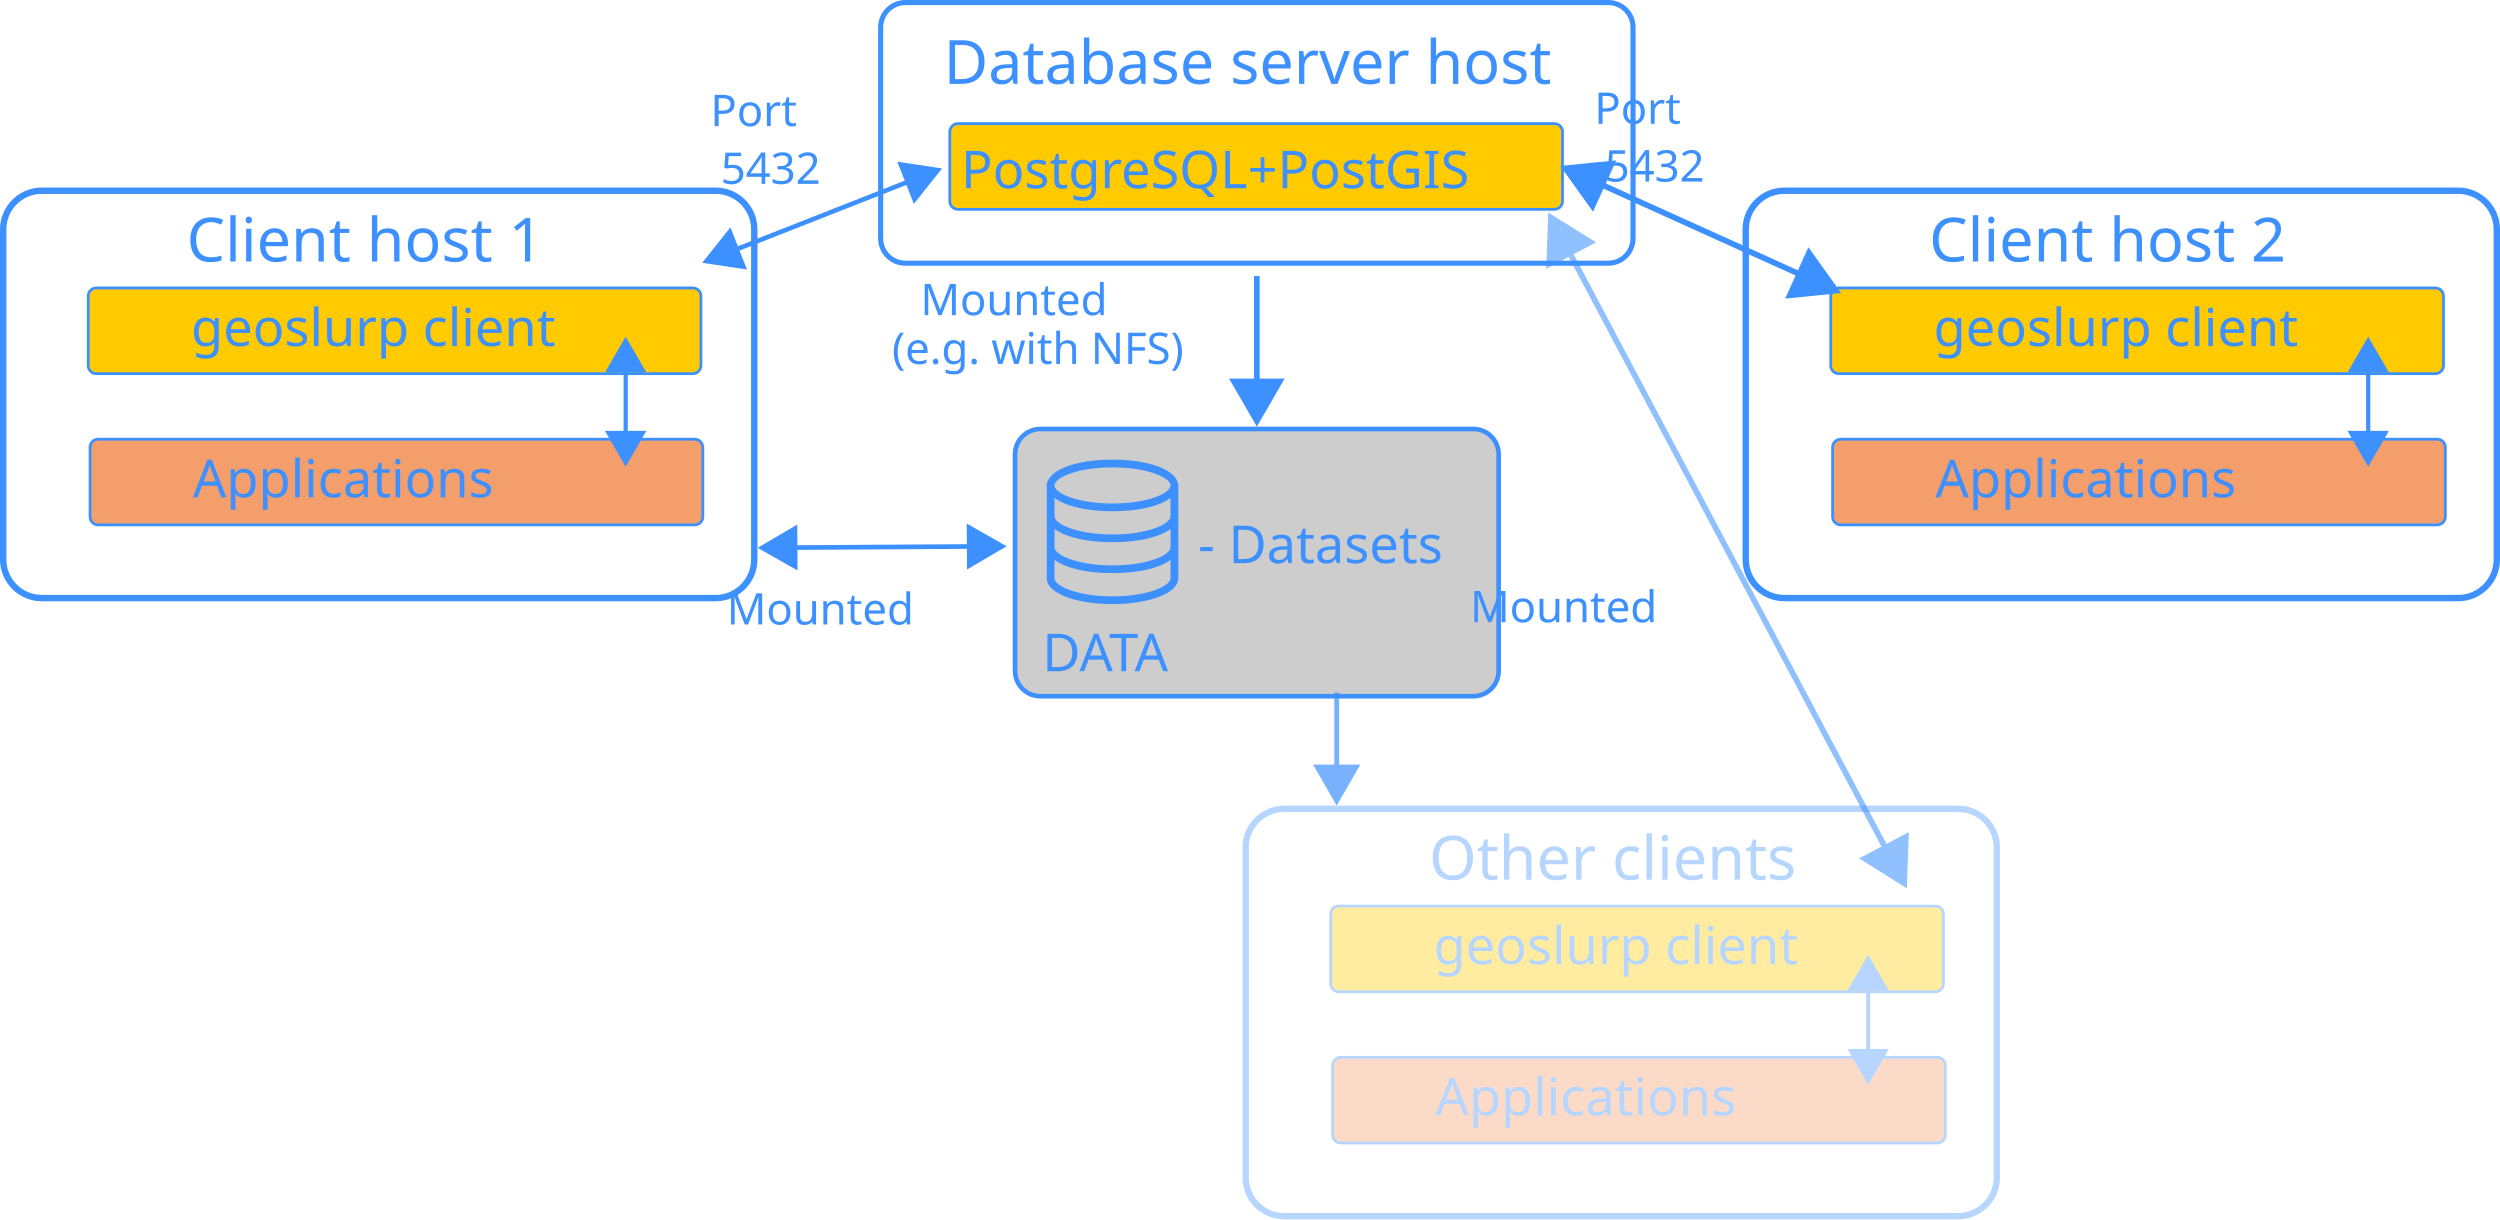
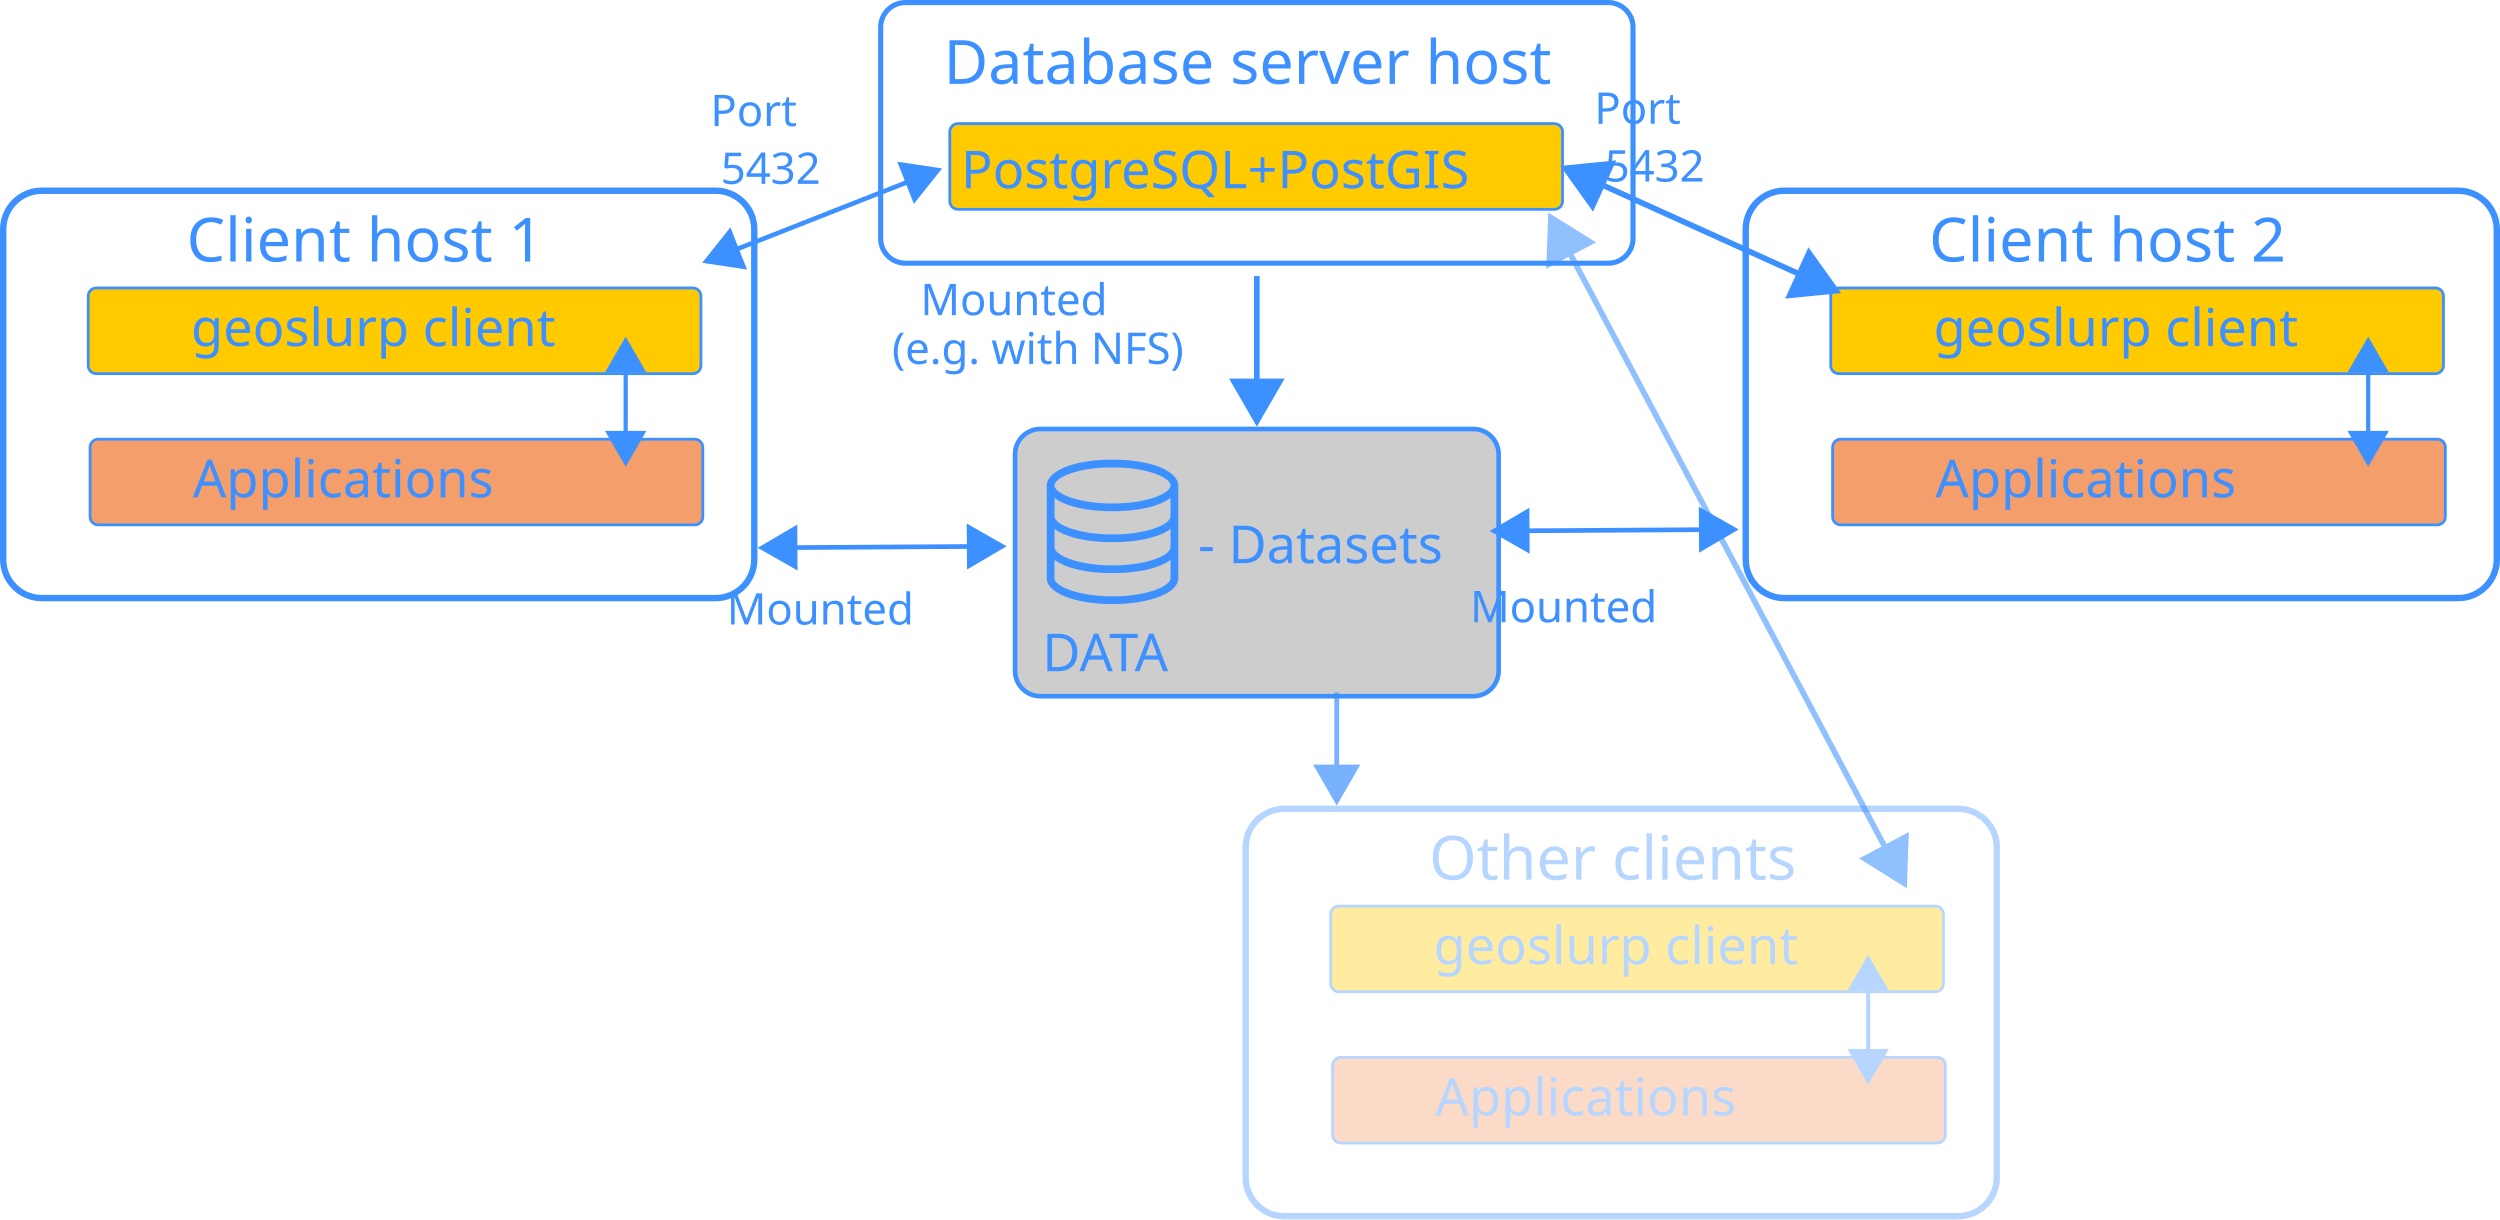
<svg xmlns="http://www.w3.org/2000/svg" width="404.489mm" height="197.291mm" viewBox="0 0 404.489 197.291" version="1.1" id="svg8">
  <defs id="defs2">
    <marker orient="auto" refY="0" refX="0" id="marker4171" style="overflow:visible">
      <path id="path2457" d="M 5.77,0 -2.88,5 V -5 Z" style="fill:#3d90ff;fill-opacity:1;fill-rule:evenodd;stroke:#3d90ff;stroke-width:1pt;stroke-opacity:1" transform="scale(-0.8)" />
    </marker>
    <marker orient="auto" refY="0" refX="0" id="marker4160" style="overflow:visible">
      <path id="path4158" d="M 5.77,0 -2.88,5 V -5 Z" style="fill:#3d90ff;fill-opacity:1;fill-rule:evenodd;stroke:#3d90ff;stroke-width:1pt;stroke-opacity:1" transform="scale(0.8)" />
    </marker>
    <marker orient="auto" refY="0" refX="0" id="marker2587" style="overflow:visible">
      <path id="path2466" d="M 5.77,0 -2.88,5 V -5 Z" style="fill:#3d90ff;fill-opacity:1;fill-rule:evenodd;stroke:#3d90ff;stroke-width:1pt;stroke-opacity:1" transform="scale(0.8)" />
    </marker>
    <marker style="overflow:visible" id="marker4266" refX="0" refY="0" orient="auto">
      <path transform="scale(-0.8)" style="fill:#3d90ff;fill-opacity:1;fill-rule:evenodd;stroke:#3d90ff;stroke-width:1pt;stroke-opacity:1" d="M 5.77,0 -2.88,5 V -5 Z" id="path4264" />
    </marker>
    <marker orient="auto" refY="0" refX="0" id="TriangleInL" style="overflow:visible">
      <path id="path1470" d="M 5.77,0 -2.88,5 V -5 Z" style="fill:#3d90ff;fill-opacity:1;fill-rule:evenodd;stroke:#3d90ff;stroke-width:1pt;stroke-opacity:1" transform="scale(-0.8)" />
    </marker>
    <marker orient="auto" refY="0" refX="0" id="TriangleOutL" style="overflow:visible">
      <path id="path1479" d="M 5.77,0 -2.88,5 V -5 Z" style="fill:#3d90ff;fill-opacity:1;fill-rule:evenodd;stroke:#3d90ff;stroke-width:1pt;stroke-opacity:1" transform="scale(0.8)" />
    </marker>
    <marker orient="auto" refY="0" refX="0" id="Arrow1Lend" style="overflow:visible">
      <path id="path1340" d="M 0,0 5,-5 -12.5,0 5,5 Z" style="fill:#3d90ff;fill-opacity:1;fill-rule:evenodd;stroke:#3d90ff;stroke-width:1pt;stroke-opacity:1" transform="matrix(-0.8,0,0,-0.8,-10,0)" />
    </marker>
    <marker orient="auto" refY="0" refX="0" id="Arrow1Lstart" style="overflow:visible">
      <path id="path1337" d="M 0,0 5,-5 -12.5,0 5,5 Z" style="fill:#3d90ff;fill-opacity:1;fill-rule:evenodd;stroke:#3d90ff;stroke-width:1pt;stroke-opacity:1" transform="matrix(0.8,0,0,0.8,10,0)" />
    </marker>
    <marker orient="auto" refY="0" refX="0" id="TriangleOutL-2" style="overflow:visible">
      <path id="path1479-2" d="M 5.77,0 -2.88,5 V -5 Z" style="fill:#3d90ff;fill-opacity:1;fill-rule:evenodd;stroke:#3d90ff;stroke-width:1pt;stroke-opacity:1" transform="scale(0.8)" />
    </marker>
    <marker style="overflow:visible" id="marker4266-2" refX="0" refY="0" orient="auto">
      <path transform="scale(-0.8)" style="fill:#3d90ff;fill-opacity:1;fill-rule:evenodd;stroke:#3d90ff;stroke-width:1pt;stroke-opacity:1" d="M 5.77,0 -2.88,5 V -5 Z" id="path4264-7" />
    </marker>
    <marker orient="auto" refY="0" refX="0" id="TriangleOutL-9" style="overflow:visible">
      <path id="path1479-7" d="M 5.77,0 -2.88,5 V -5 Z" style="fill:#3d90ff;fill-opacity:1;fill-rule:evenodd;stroke:#3d90ff;stroke-width:1pt;stroke-opacity:1" transform="scale(0.8)" />
    </marker>
    <marker orient="auto" refY="0" refX="0" id="TriangleOutL-9-9" style="overflow:visible">
      <path id="path1479-7-1" d="M 5.77,0 -2.88,5 V -5 Z" style="fill:#3d90ff;fill-opacity:1;fill-rule:evenodd;stroke:#3d90ff;stroke-width:1pt;stroke-opacity:1" transform="scale(0.8)" />
    </marker>
    <marker style="overflow:visible" id="marker4266-7" refX="0" refY="0" orient="auto">
      <path transform="scale(-0.8)" style="fill:#3d90ff;fill-opacity:1;fill-rule:evenodd;stroke:#3d90ff;stroke-width:1pt;stroke-opacity:1" d="M 5.77,0 -2.88,5 V -5 Z" id="path4264-0" />
    </marker>
    <marker style="overflow:visible" id="marker4266-7-3" refX="0" refY="0" orient="auto">
      <path transform="scale(-0.8)" style="fill:#3d90ff;fill-opacity:1;fill-rule:evenodd;stroke:#3d90ff;stroke-width:1pt;stroke-opacity:1" d="M 5.77,0 -2.88,5 V -5 Z" id="path4264-0-6" />
    </marker>
    <marker style="overflow:visible" id="marker4266-7-3-6" refX="0" refY="0" orient="auto">
      <path transform="scale(-0.8)" style="fill:#3d90ff;fill-opacity:1;fill-rule:evenodd;stroke:#3d90ff;stroke-width:1pt;stroke-opacity:1" d="M 5.77,0 -2.88,5 V -5 Z" id="path4264-0-6-2" />
    </marker>
    <marker style="overflow:visible" id="marker4266-7-3-9" refX="0" refY="0" orient="auto">
      <path transform="scale(-0.8)" style="fill:#3d90ff;fill-opacity:1;fill-rule:evenodd;stroke:#3d90ff;stroke-width:1pt;stroke-opacity:1" d="M 5.77,0 -2.88,5 V -5 Z" id="path4264-0-6-20" />
    </marker>
    <marker style="overflow:visible" id="marker4266-7-3-9-3" refX="0" refY="0" orient="auto">
      <path transform="scale(-0.8)" style="fill:#3d90ff;fill-opacity:1;fill-rule:evenodd;stroke:#3d90ff;stroke-width:1pt;stroke-opacity:1" d="M 5.77,0 -2.88,5 V -5 Z" id="path4264-0-6-20-7" />
    </marker>
    <marker style="overflow:visible" id="marker4266-7-3-6-9" refX="0" refY="0" orient="auto">
      <path transform="scale(-0.8)" style="fill:#3d90ff;fill-opacity:1;fill-rule:evenodd;stroke:#3d90ff;stroke-width:1pt;stroke-opacity:1" d="M 5.77,0 -2.88,5 V -5 Z" id="path4264-0-6-2-2" />
    </marker>
    <marker orient="auto" refY="0" refX="0" id="TriangleOutL-3" style="overflow:visible">
      <path id="path1479-6" d="M 5.77,0 -2.88,5 V -5 Z" style="fill:#3d90ff;fill-opacity:1;fill-rule:evenodd;stroke:#3d90ff;stroke-width:1pt;stroke-opacity:1" transform="scale(0.8)" />
    </marker>
    <marker orient="auto" refY="0" refX="0" id="TriangleOutL-3-4" style="overflow:visible">
      <path id="path1479-6-6" d="M 5.77,0 -2.88,5 V -5 Z" style="fill:#3d90ff;fill-opacity:1;fill-rule:evenodd;stroke:#3d90ff;stroke-width:1pt;stroke-opacity:1" transform="scale(0.8)" />
    </marker>
    <marker orient="auto" refY="0" refX="0" id="TriangleOutL-3-5" style="overflow:visible">
      <path id="path1479-6-9" d="M 5.77,0 -2.88,5 V -5 Z" style="fill:#3d90ff;fill-opacity:1;fill-rule:evenodd;stroke:#3d90ff;stroke-width:1pt;stroke-opacity:1" transform="scale(0.8)" />
    </marker>
    <marker orient="auto" refY="0" refX="0" id="TriangleOutL-9-7" style="overflow:visible">
      <path id="path1479-7-2" d="M 5.77,0 -2.88,5 V -5 Z" style="fill:#3d90ff;fill-opacity:1;fill-rule:evenodd;stroke:#3d90ff;stroke-width:1pt;stroke-opacity:1" transform="scale(0.8)" />
    </marker>
    <marker orient="auto" refY="0" refX="0" id="marker2587-3" style="overflow:visible">
      <path id="path2466-0" d="M 5.77,0 -2.88,5 V -5 Z" style="fill:#3d90ff;fill-opacity:1;fill-rule:evenodd;stroke:#3d90ff;stroke-width:1pt;stroke-opacity:1" transform="scale(0.8)" />
    </marker>
    <marker orient="auto" refY="0" refX="0" id="TriangleInL-0" style="overflow:visible">
      <path id="path1470-3" d="M 5.77,0 -2.88,5 V -5 Z" style="fill:#3d90ff;fill-opacity:1;fill-rule:evenodd;stroke:#3d90ff;stroke-width:1pt;stroke-opacity:1" transform="scale(-0.8)" />
    </marker>
    <marker orient="auto" refY="0" refX="0" id="marker2587-6" style="overflow:visible">
      <path id="path2466-1" d="M 5.77,0 -2.88,5 V -5 Z" style="fill:#3d90ff;fill-opacity:1;fill-rule:evenodd;stroke:#3d90ff;stroke-width:1pt;stroke-opacity:1" transform="scale(0.8)" />
    </marker>
    <marker style="overflow:visible" id="marker4266-0" refX="0" refY="0" orient="auto">
      <path transform="scale(-0.8)" style="fill:#3d90ff;fill-opacity:1;fill-rule:evenodd;stroke:#3d90ff;stroke-width:1pt;stroke-opacity:1" d="M 5.77,0 -2.88,5 V -5 Z" id="path4264-6" />
    </marker>
    <marker style="overflow:visible" id="marker4266-0-5" refX="0" refY="0" orient="auto">
      <path transform="scale(-0.8)" style="fill:#3d90ff;fill-opacity:1;fill-rule:evenodd;stroke:#3d90ff;stroke-width:1pt;stroke-opacity:1" d="M 5.77,0 -2.88,5 V -5 Z" id="path4264-6-4" />
    </marker>
    <marker style="overflow:visible" id="marker4266-0-5-6" refX="0" refY="0" orient="auto">
      <path transform="scale(-0.8)" style="fill:#3d90ff;fill-opacity:1;fill-rule:evenodd;stroke:#3d90ff;stroke-width:1pt;stroke-opacity:1" d="M 5.77,0 -2.88,5 V -5 Z" id="path4264-6-4-5" />
    </marker>
    <marker style="overflow:visible" id="marker4266-0-5-9" refX="0" refY="0" orient="auto">
      <path transform="scale(-0.8)" style="fill:#3d90ff;fill-opacity:1;fill-rule:evenodd;stroke:#3d90ff;stroke-width:1pt;stroke-opacity:1" d="M 5.77,0 -2.88,5 V -5 Z" id="path4264-6-4-3" />
    </marker>
    <marker style="overflow:visible" id="marker4266-0-5-9-4" refX="0" refY="0" orient="auto">
      <path transform="scale(-0.8)" style="fill:#3d90ff;fill-opacity:1;fill-rule:evenodd;stroke:#3d90ff;stroke-width:1pt;stroke-opacity:1" d="M 5.77,0 -2.88,5 V -5 Z" id="path4264-6-4-3-5" />
    </marker>
    <marker orient="auto" refY="0" refX="0" id="TriangleOutL-3-54" style="overflow:visible">
      <path id="path1479-6-7" d="M 5.77,0 -2.88,5 V -5 Z" style="fill:#3d90ff;fill-opacity:1;fill-rule:evenodd;stroke:#3d90ff;stroke-width:1pt;stroke-opacity:1" transform="scale(0.8)" />
    </marker>
    <marker orient="auto" refY="0" refX="0" id="TriangleInL-2" style="overflow:visible">
      <path id="path1470-61" d="M 5.77,0 -2.88,5 V -5 Z" style="fill:#3d90ff;fill-opacity:1;fill-rule:evenodd;stroke:#3d90ff;stroke-width:1pt;stroke-opacity:1" transform="scale(-0.8)" />
    </marker>
    <marker orient="auto" refY="0" refX="0" id="marker2587-8" style="overflow:visible">
      <path id="path2466-7" d="M 5.77,0 -2.88,5 V -5 Z" style="fill:#3d90ff;fill-opacity:1;fill-rule:evenodd;stroke:#3d90ff;stroke-width:1pt;stroke-opacity:1" transform="scale(0.8)" />
    </marker>
    <marker orient="auto" refY="0" refX="0" id="marker2587-6-2" style="overflow:visible">
      <path id="path2466-1-8" d="M 5.77,0 -2.88,5 V -5 Z" style="fill:#3d90ff;fill-opacity:1;fill-rule:evenodd;stroke:#3d90ff;stroke-width:1pt;stroke-opacity:1" transform="scale(0.8)" />
    </marker>
    <marker orient="auto" refY="0" refX="0" id="TriangleInL-0-8" style="overflow:visible">
      <path id="path1470-3-4" d="M 5.77,0 -2.88,5 V -5 Z" style="fill:#3d90ff;fill-opacity:1;fill-rule:evenodd;stroke:#3d90ff;stroke-width:1pt;stroke-opacity:1" transform="scale(-0.8)" />
    </marker>
    <marker orient="auto" refY="0" refX="0" id="marker2587-6-5" style="overflow:visible">
      <path id="path2466-1-0" d="M 5.77,0 -2.88,5 V -5 Z" style="fill:#3d90ff;fill-opacity:1;fill-rule:evenodd;stroke:#3d90ff;stroke-width:1pt;stroke-opacity:1" transform="scale(0.8)" />
    </marker>
    <marker orient="auto" refY="0" refX="0" id="marker2587-8-5" style="overflow:visible">
      <path id="path2466-7-6" d="M 5.77,0 -2.88,5 V -5 Z" style="fill:#3d90ff;fill-opacity:1;fill-rule:evenodd;stroke:#3d90ff;stroke-width:1pt;stroke-opacity:1" transform="scale(0.8)" />
    </marker>
    <marker orient="auto" refY="0" refX="0" id="TriangleInL-9" style="overflow:visible">
      <path id="path1470-37" d="M 5.77,0 -2.88,5 V -5 Z" style="fill:#3d90ff;fill-opacity:1;fill-rule:evenodd;stroke:#3d90ff;stroke-width:1pt;stroke-opacity:1" transform="scale(-0.8)" />
    </marker>
    <marker orient="auto" refY="0" refX="0" id="marker2587-4" style="overflow:visible">
      <path id="path2466-5" d="M 5.77,0 -2.88,5 V -5 Z" style="fill:#3d90ff;fill-opacity:1;fill-rule:evenodd;stroke:#3d90ff;stroke-width:1pt;stroke-opacity:1" transform="scale(0.8)" />
    </marker>
    <marker orient="auto" refY="0" refX="0" id="TriangleInL-0-86" style="overflow:visible">
      <path id="path1470-3-8" d="M 5.77,0 -2.88,5 V -5 Z" style="fill:#3d90ff;fill-opacity:1;fill-rule:evenodd;stroke:#3d90ff;stroke-width:1pt;stroke-opacity:1" transform="scale(-0.8)" />
    </marker>
    <marker orient="auto" refY="0" refX="0" id="marker2587-6-8" style="overflow:visible">
      <path id="path2466-1-4" d="M 5.77,0 -2.88,5 V -5 Z" style="fill:#3d90ff;fill-opacity:1;fill-rule:evenodd;stroke:#3d90ff;stroke-width:1pt;stroke-opacity:1" transform="scale(0.8)" />
    </marker>
    <marker orient="auto" refY="0" refX="0" id="marker2587-4-4" style="overflow:visible">
      <path id="path2466-5-8" d="M 5.77,0 -2.88,5 V -5 Z" style="fill:#3d90ff;fill-opacity:1;fill-rule:evenodd;stroke:#3d90ff;stroke-width:1pt;stroke-opacity:1" transform="scale(0.8)" />
    </marker>
    <marker orient="auto" refY="0" refX="0" id="TriangleInL-9-1" style="overflow:visible">
      <path id="path1470-37-7" d="M 5.77,0 -2.88,5 V -5 Z" style="fill:#3d90ff;fill-opacity:1;fill-rule:evenodd;stroke:#3d90ff;stroke-width:1pt;stroke-opacity:1" transform="scale(-0.8)" />
    </marker>
    <marker orient="auto" refY="0" refX="0" id="marker2587-4-2" style="overflow:visible">
      <path id="path2466-5-7" d="M 5.77,0 -2.88,5 V -5 Z" style="fill:#3d90ff;fill-opacity:1;fill-rule:evenodd;stroke:#3d90ff;stroke-width:1pt;stroke-opacity:1" transform="scale(0.8)" />
    </marker>
    <marker orient="auto" refY="0" refX="0" id="TriangleOutL-3-2" style="overflow:visible">
      <path id="path1479-6-61" d="M 5.77,0 -2.88,5 V -5 Z" style="fill:#3d90ff;fill-opacity:1;fill-rule:evenodd;stroke:#3d90ff;stroke-width:1pt;stroke-opacity:1" transform="scale(0.8)" />
+     </marker>
+     <marker orient="auto" refY="0" refX="0" id="TriangleInL-2-8" style="overflow:visible">
+       <path id="path1470-61-7" d="M 5.77,0 -2.88,5 V -5 Z" style="fill:#3d90ff;fill-opacity:1;fill-rule:evenodd;stroke:#3d90ff;stroke-width:1pt;stroke-opacity:1" transform="scale(-0.8)" />
+     </marker>
+     <marker orient="auto" refY="0" refX="0" id="marker2587-8-9" style="overflow:visible">
+       <path id="path2466-7-2" d="M 5.77,0 -2.88,5 V -5 Z" style="fill:#3d90ff;fill-opacity:1;fill-rule:evenodd;stroke:#3d90ff;stroke-width:1pt;stroke-opacity:1" transform="scale(0.8)" />
    </marker>
  </defs>
  <g id="layer1" transform="translate(45.62352,-142.9512)">
    <path style="opacity:0.566;fill:none;fill-rule:evenodd;stroke:#3d90ff;stroke-width:0.926;stroke-linecap:butt;stroke-linejoin:miter;stroke-miterlimit:4;stroke-dasharray:none;stroke-opacity:1;marker-start:url(#TriangleInL-9-1);marker-end:url(#marker2587-4-2)" d="M 260.428,282.025 207.346,181.982" id="path1335-1-07-2" />
    <rect style="opacity:1;fill:none;fill-opacity:1;stroke:#3d90ff;stroke-width:0.827;stroke-linecap:round;stroke-linejoin:miter;stroke-miterlimit:4;stroke-dasharray:none;stroke-dashoffset:0;stroke-opacity:1" id="rect815" width="121.729" height="42.17" x="96.863" y="143.365" ry="4" />
    <flowRoot xml:space="preserve" id="flowRoot893" style="font-style:normal;font-weight:normal;font-size:40px;line-height:125%;font-family:sans-serif;letter-spacing:0px;word-spacing:0px;fill:#000000;fill-opacity:1;stroke:none;stroke-width:1px;stroke-linecap:butt;stroke-linejoin:miter;stroke-opacity:1">
      <flowRegion id="flowRegion895">
        <rect id="rect897" width="315.246" height="207.398" x="108.326" y="198.019" />
      </flowRegion>
      <flowPara id="flowPara899" />
    </flowRoot>
    <text xml:space="preserve" style="font-style:normal;font-weight:normal;font-size:10.583px;line-height:125%;font-family:sans-serif;letter-spacing:0px;word-spacing:0px;fill:#3d90ff;fill-opacity:1;stroke:none;stroke-width:0.265px;stroke-linecap:butt;stroke-linejoin:miter;stroke-opacity:1" x="107.056" y="156.517" id="text903">
      <tspan x="107.056" y="156.517" style="font-size:9.878px;fill:#3d90ff;fill-opacity:1;stroke-width:0.265px" id="tspan1064">Database server host</tspan>
    </text>
    <rect style="opacity:1;fill:#ffcb00;fill-opacity:1;stroke:#3d90ff;stroke-width:0.455;stroke-linecap:round;stroke-linejoin:miter;stroke-miterlimit:4;stroke-dasharray:none;stroke-dashoffset:0;stroke-opacity:1" id="rect815-2" width="99.138" height="13.864" x="108.049" y="162.955" ry="1.315" />
    <text xml:space="preserve" style="font-style:normal;font-weight:normal;font-size:10.583px;line-height:125%;font-family:sans-serif;letter-spacing:0px;word-spacing:0px;fill:#3d90ff;fill-opacity:1;stroke:none;stroke-width:0.265px;stroke-linecap:butt;stroke-linejoin:miter;stroke-opacity:1" x="109.869" y="173.415" id="text1085">
      <tspan id="tspan1083" x="109.869" y="173.415" style="font-size:8.467px;fill:#3d90ff;fill-opacity:1;stroke-width:0.265px">PostgreSQL+PostGIS<tspan id="tspan5316" style="font-size:8.467px;baseline-shift:super" />
      </tspan>
    </text>
    <path style="fill:none;fill-rule:evenodd;stroke:#3d90ff;stroke-width:0.913;stroke-linecap:butt;stroke-linejoin:miter;stroke-miterlimit:4;stroke-dasharray:none;stroke-opacity:1;marker-end:url(#TriangleOutL-3)" d="m 157.728,187.623 v 19.171" id="path6484-1" />
    <g id="g6204" transform="translate(87.16133,-12.72203)">
      <rect ry="4.102" y="225.081" x="31.446" height="43.239" width="78.242" id="rect815-2-2-0" style="opacity:1;fill:#cdcdcd;fill-opacity:1;stroke:#3d90ff;stroke-width:0.75;stroke-linecap:round;stroke-linejoin:miter;stroke-miterlimit:4;stroke-dasharray:none;stroke-dashoffset:0;stroke-opacity:1" />
      <text id="text903-7-2" y="264.275" x="35.852" style="font-style:normal;font-weight:normal;font-size:10.583px;line-height:125%;font-family:sans-serif;letter-spacing:0px;word-spacing:0px;fill:#3d90ff;fill-opacity:1;stroke:none;stroke-width:0.265px;stroke-linecap:butt;stroke-linejoin:miter;stroke-opacity:1" xml:space="preserve">
        <tspan id="tspan5792" style="font-size:8.467px;fill:#3d90ff;fill-opacity:1;stroke-width:0.265px" y="264.275" x="35.852">DATA</tspan>
      </text>
      <text id="text1085-1-9" y="246.785" x="61.046" style="font-style:normal;font-weight:normal;font-size:10.583px;line-height:125%;font-family:sans-serif;letter-spacing:0px;word-spacing:0px;fill:#3d90ff;fill-opacity:1;stroke:none;stroke-width:0.265px;stroke-linecap:butt;stroke-linejoin:miter;stroke-opacity:1" xml:space="preserve">
        <tspan id="tspan5891" style="font-size:8.467px;fill:#3d90ff;fill-opacity:1;stroke-width:0.265px" y="246.785" x="61.046">- Datasets</tspan>
      </text>
      <path id="path4475" d="m 57.583,233.803 c -0.483,-1.79 -4.08,-3.551 -10.371,-3.551 -6.292,0 -9.889,1.761 -10.371,3.551 -0.035,0.061 -0.061,0.129 -0.061,0.204 v 0.209 4.799 0.209 0.209 4.59 0.209 0.209 5.008 c 0,0.068 0.018,0.131 0.049,0.188 0.493,2.043 4.902,3.567 10.384,3.567 5.469,0 9.871,-1.519 10.38,-3.554 0.033,-0.06 0.052,-0.129 0.052,-0.202 v -5.008 -0.209 -0.209 -4.59 -0.209 -0.209 -4.799 -0.209 c 0,-0.076 -0.026,-0.143 -0.061,-0.204 z m -0.807,10.631 c -0.012,0.05 -0.028,0.101 -0.048,0.151 -0.017,0.041 -0.037,0.083 -0.06,0.124 -0.028,0.051 -0.059,0.103 -0.096,0.154 -0.028,0.039 -0.059,0.077 -0.091,0.116 -0.046,0.055 -0.096,0.109 -0.151,0.164 -0.034,0.033 -0.071,0.065 -0.108,0.098 -0.068,0.06 -0.14,0.119 -0.219,0.178 -0.034,0.025 -0.071,0.05 -0.107,0.075 -0.094,0.065 -0.193,0.13 -0.301,0.193 -0.028,0.017 -0.059,0.033 -0.088,0.05 -0.124,0.07 -0.254,0.14 -0.394,0.207 -0.018,0.009 -0.037,0.017 -0.055,0.025 -0.156,0.074 -0.32,0.147 -0.495,0.217 -0.005,10e-4 -0.01,0.003 -0.015,0.006 -0.948,0.378 -2.16,0.697 -3.572,0.906 -0.007,5.8e-4 -0.014,0.001 -0.021,0.003 -0.275,0.041 -0.556,0.076 -0.845,0.108 -0.047,0.005 -0.097,0.008 -0.144,0.013 -0.252,0.026 -0.508,0.051 -0.771,0.07 -0.12,0.009 -0.246,0.013 -0.368,0.021 -0.198,0.011 -0.394,0.025 -0.596,0.032 -0.331,0.011 -0.669,0.017 -1.014,0.017 -0.345,0 -0.683,-0.006 -1.015,-0.018 -0.203,-0.006 -0.399,-0.021 -0.596,-0.032 -0.122,-0.006 -0.248,-0.011 -0.368,-0.021 -0.263,-0.019 -0.518,-0.043 -0.771,-0.07 -0.048,-0.005 -0.097,-0.008 -0.144,-0.013 -0.289,-0.032 -0.571,-0.068 -0.845,-0.108 -0.007,-5.8e-4 -0.014,-0.001 -0.021,-0.003 -1.413,-0.209 -2.625,-0.527 -3.572,-0.906 -0.005,-0.001 -0.01,-0.003 -0.015,-0.006 -0.175,-0.07 -0.339,-0.143 -0.495,-0.217 -0.018,-0.009 -0.037,-0.017 -0.055,-0.025 -0.14,-0.068 -0.27,-0.137 -0.394,-0.207 -0.029,-0.017 -0.06,-0.033 -0.088,-0.05 -0.108,-0.063 -0.207,-0.128 -0.301,-0.193 -0.036,-0.025 -0.073,-0.05 -0.107,-0.075 -0.08,-0.059 -0.151,-0.118 -0.219,-0.178 -0.037,-0.033 -0.075,-0.065 -0.108,-0.098 -0.056,-0.054 -0.105,-0.109 -0.151,-0.164 -0.033,-0.038 -0.064,-0.077 -0.091,-0.116 -0.037,-0.051 -0.068,-0.103 -0.096,-0.154 -0.023,-0.041 -0.043,-0.083 -0.06,-0.124 -0.02,-0.051 -0.037,-0.101 -0.048,-0.151 -0.015,-0.066 -0.033,-0.134 -0.033,-0.201 0,-0.047 0.005,-0.094 0.013,-0.141 0.01,-0.063 0.005,-0.126 -0.013,-0.186 v -3.098 c 0.012,0.011 0.026,0.021 0.038,0.032 0.091,0.08 0.184,0.16 0.288,0.237 1.572,1.189 4.715,2.113 9.271,2.113 4.537,0 7.672,-0.916 9.251,-2.098 0.126,-0.092 0.24,-0.187 0.346,-0.283 l 4.16e-4,-4e-4 v 3.098 c -0.018,0.06 -0.023,0.123 -0.013,0.186 0.008,0.047 0.013,0.094 0.013,0.141 0,0.067 -0.017,0.135 -0.033,0.202 z m 0.033,-8.635 v 3.098 c -0.018,0.06 -0.023,0.123 -0.013,0.186 0.008,0.047 0.013,0.094 0.013,0.141 0,0.067 -0.017,0.135 -0.033,0.202 -0.012,0.05 -0.028,0.101 -0.048,0.151 -0.017,0.041 -0.037,0.083 -0.06,0.124 -0.028,0.051 -0.059,0.103 -0.096,0.154 -0.028,0.039 -0.059,0.077 -0.091,0.116 -0.046,0.055 -0.096,0.109 -0.151,0.164 -0.034,0.033 -0.071,0.066 -0.108,0.098 -0.068,0.06 -0.14,0.119 -0.219,0.178 -0.034,0.025 -0.071,0.05 -0.107,0.075 -0.094,0.065 -0.193,0.13 -0.301,0.193 -0.028,0.017 -0.059,0.033 -0.088,0.05 -0.124,0.07 -0.254,0.14 -0.394,0.207 -0.018,0.009 -0.037,0.017 -0.055,0.025 -0.156,0.074 -0.32,0.147 -0.495,0.217 -0.005,0.001 -0.01,0.003 -0.015,0.006 -0.948,0.378 -2.16,0.697 -3.572,0.906 -0.007,5.8e-4 -0.014,0.001 -0.021,0.003 -0.275,0.041 -0.556,0.076 -0.845,0.108 -0.047,0.005 -0.097,0.008 -0.144,0.013 -0.252,0.026 -0.508,0.05 -0.771,0.07 -0.12,0.009 -0.246,0.013 -0.368,0.021 -0.198,0.011 -0.394,0.025 -0.596,0.032 -0.331,0.011 -0.669,0.017 -1.014,0.017 -0.345,0 -0.683,-0.006 -1.015,-0.018 -0.203,-0.006 -0.399,-0.021 -0.596,-0.032 -0.122,-0.008 -0.248,-0.011 -0.368,-0.021 -0.263,-0.019 -0.518,-0.043 -0.771,-0.07 -0.048,-0.005 -0.097,-0.008 -0.144,-0.013 -0.289,-0.032 -0.571,-0.068 -0.845,-0.108 -0.007,-5.8e-4 -0.014,-10e-4 -0.021,-0.003 -1.413,-0.209 -2.625,-0.527 -3.572,-0.906 -0.005,-0.001 -0.01,-0.003 -0.015,-0.006 -0.175,-0.07 -0.339,-0.143 -0.495,-0.217 -0.018,-0.009 -0.037,-0.017 -0.055,-0.025 -0.14,-0.068 -0.27,-0.137 -0.394,-0.207 -0.029,-0.017 -0.06,-0.033 -0.088,-0.05 -0.108,-0.063 -0.207,-0.128 -0.301,-0.193 -0.036,-0.025 -0.073,-0.05 -0.107,-0.075 -0.08,-0.059 -0.151,-0.118 -0.219,-0.178 -0.037,-0.033 -0.075,-0.065 -0.108,-0.098 -0.056,-0.054 -0.105,-0.109 -0.151,-0.164 -0.033,-0.038 -0.064,-0.077 -0.091,-0.116 -0.037,-0.051 -0.068,-0.103 -0.096,-0.154 -0.023,-0.041 -0.043,-0.083 -0.06,-0.124 -0.02,-0.051 -0.037,-0.101 -0.048,-0.151 -0.015,-0.066 -0.033,-0.134 -0.033,-0.201 0,-0.047 0.005,-0.094 0.013,-0.141 0.01,-0.063 0.005,-0.126 -0.013,-0.186 v -3.098 c 0.05,0.045 0.107,0.09 0.161,0.135 0.03,0.025 0.058,0.05 0.09,0.075 0.125,0.098 0.26,0.196 0.407,0.29 0.03,0.019 0.065,0.039 0.096,0.058 0.123,0.076 0.252,0.151 0.389,0.224 0.051,0.027 0.101,0.054 0.153,0.081 0.152,0.078 0.312,0.153 0.48,0.226 0.028,0.013 0.053,0.025 0.081,0.036 0.196,0.083 0.404,0.162 0.62,0.239 0.06,0.021 0.122,0.041 0.184,0.062 0.172,0.058 0.35,0.114 0.534,0.167 0.066,0.019 0.131,0.039 0.199,0.058 0.244,0.068 0.496,0.132 0.761,0.191 0.036,0.008 0.076,0.016 0.112,0.023 0.233,0.051 0.475,0.098 0.724,0.142 0.084,0.016 0.17,0.029 0.256,0.043 0.237,0.039 0.48,0.074 0.73,0.107 0.064,0.008 0.126,0.018 0.191,0.026 0.31,0.037 0.632,0.07 0.962,0.097 0.081,0.006 0.166,0.011 0.249,0.018 0.264,0.019 0.534,0.035 0.81,0.048 0.101,0.005 0.201,0.009 0.303,0.013 0.36,0.013 0.726,0.021 1.106,0.021 0.38,0 0.746,-0.009 1.106,-0.021 0.102,-0.003 0.202,-0.008 0.303,-0.013 0.276,-0.013 0.546,-0.028 0.81,-0.048 0.083,-0.006 0.167,-0.011 0.249,-0.018 0.33,-0.027 0.651,-0.06 0.962,-0.097 0.065,-0.008 0.126,-0.018 0.191,-0.026 0.25,-0.033 0.493,-0.068 0.73,-0.107 0.086,-0.014 0.172,-0.028 0.256,-0.043 0.249,-0.044 0.491,-0.091 0.724,-0.142 0.037,-0.008 0.076,-0.016 0.112,-0.023 0.265,-0.059 0.517,-0.124 0.761,-0.191 0.068,-0.019 0.133,-0.038 0.199,-0.058 0.184,-0.054 0.362,-0.109 0.534,-0.167 0.061,-0.021 0.124,-0.041 0.184,-0.062 0.216,-0.077 0.424,-0.156 0.62,-0.239 0.028,-0.011 0.053,-0.024 0.081,-0.036 0.168,-0.073 0.328,-0.149 0.48,-0.226 0.052,-0.027 0.103,-0.053 0.153,-0.081 0.136,-0.073 0.266,-0.148 0.389,-0.224 0.032,-0.02 0.066,-0.039 0.096,-0.058 0.146,-0.095 0.282,-0.192 0.407,-0.29 0.031,-0.025 0.059,-0.05 0.09,-0.075 0.054,-0.045 0.111,-0.09 0.161,-0.135 z m -9.598,-4.713 c 5.656,0 9.598,1.649 9.598,3.13 0,1.481 -3.941,3.13 -9.598,3.13 -5.656,0 -9.598,-1.649 -9.598,-3.13 0,-1.481 3.941,-3.13 9.598,-3.13 z m 9.598,18.237 c -0.006,0.018 -0.01,0.037 -0.013,0.056 -0.237,1.443 -4.145,2.989 -9.584,2.989 -5.44,0 -9.348,-1.545 -9.584,-2.989 -0.003,-0.019 -0.008,-0.037 -0.013,-0.055 v -3.511 c 0.012,0.011 0.026,0.021 0.038,0.032 0.091,0.08 0.184,0.16 0.288,0.237 1.572,1.189 4.715,2.113 9.271,2.113 4.537,0 7.672,-0.916 9.251,-2.098 0.126,-0.092 0.24,-0.187 0.346,-0.283 l 4.17e-4,-4.1e-4 z" style="fill:#3d90ff;fill-opacity:1;stroke:#3d90ff;stroke-width:0.417;stroke-opacity:1" />
    </g>
    <g style="stroke:#3d90ff;stroke-opacity:1" id="g4477" transform="matrix(0.2645833,0,0,0.2645833,38.17876,250.5833)" />
    <g style="stroke:#3d90ff;stroke-opacity:1" id="g4479" transform="matrix(0.2645833,0,0,0.2645833,38.17876,250.5833)" />
    <g style="stroke:#3d90ff;stroke-opacity:1" id="g4481" transform="matrix(0.2645833,0,0,0.2645833,38.17876,250.5833)" />
    <g style="stroke:#3d90ff;stroke-opacity:1" id="g4483" transform="matrix(0.2645833,0,0,0.2645833,38.17876,250.5833)" />
    <g style="stroke:#3d90ff;stroke-opacity:1" id="g4485" transform="matrix(0.2645833,0,0,0.2645833,38.17876,250.5833)" />
    <g style="stroke:#3d90ff;stroke-opacity:1" id="g4487" transform="matrix(0.2645833,0,0,0.2645833,38.17876,250.5833)" />
    <g style="stroke:#3d90ff;stroke-opacity:1" id="g4489" transform="matrix(0.2645833,0,0,0.2645833,38.17876,250.5833)" />
    <g style="stroke:#3d90ff;stroke-opacity:1" id="g4491" transform="matrix(0.2645833,0,0,0.2645833,38.17876,250.5833)" />
    <g style="stroke:#3d90ff;stroke-opacity:1" id="g4493" transform="matrix(0.2645833,0,0,0.2645833,38.17876,250.5833)" />
    <g style="stroke:#3d90ff;stroke-opacity:1" id="g4495" transform="matrix(0.2645833,0,0,0.2645833,38.17876,250.5833)" />
    <g style="stroke:#3d90ff;stroke-opacity:1" id="g4497" transform="matrix(0.2645833,0,0,0.2645833,38.17876,250.5833)" />
    <g style="stroke:#3d90ff;stroke-opacity:1" id="g4499" transform="matrix(0.2645833,0,0,0.2645833,38.17876,250.5833)" />
    <g style="stroke:#3d90ff;stroke-opacity:1" id="g4501" transform="matrix(0.2645833,0,0,0.2645833,38.17876,250.5833)" />
    <g style="stroke:#3d90ff;stroke-opacity:1" id="g4503" transform="matrix(0.2645833,0,0,0.2645833,38.17876,250.5833)" />
    <g style="stroke:#3d90ff;stroke-opacity:1" id="g4505" transform="matrix(0.2645833,0,0,0.2645833,38.17876,250.5833)" />
    <text xml:space="preserve" style="font-style:normal;font-weight:normal;font-size:10.583px;line-height:74.6%;font-family:sans-serif;letter-spacing:0px;word-spacing:0px;fill:#3d90ff;fill-opacity:1;stroke:none;stroke-width:0.265px;stroke-linecap:butt;stroke-linejoin:miter;stroke-opacity:1" x="96.731" y="243.993" id="text1085-1-0-5-9">
      <tspan x="96.731" y="243.993" style="font-size:7.056px;line-height:74.6%;text-align:center;text-anchor:middle;fill:#3d90ff;fill-opacity:1;stroke-width:0.265px" id="tspan6869">Mounted</tspan>
      <tspan x="96.731" y="251.888" style="font-size:7.056px;line-height:74.6%;text-align:center;text-anchor:middle;fill:#3d90ff;fill-opacity:1;stroke-width:0.265px" id="tspan5061" />
    </text>
    <text xml:space="preserve" style="font-style:normal;font-weight:normal;font-size:10.583px;line-height:88.3%;font-family:sans-serif;letter-spacing:0px;word-spacing:0px;fill:#3d90ff;fill-opacity:1;stroke:none;stroke-width:0.265px;stroke-linecap:butt;stroke-linejoin:miter;stroke-opacity:1" x="85.951" y="163.349" id="text1085-1-0-5-9-6">
      <tspan id="tspan1083-5-1-9-1-3" x="85.951" y="163.349" style="font-size:7.056px;line-height:88.3%;text-align:center;text-anchor:middle;fill:#3d90ff;fill-opacity:1;stroke-width:0.265px">Port</tspan>
      <tspan x="85.951" y="172.694" style="font-size:7.056px;line-height:88.3%;text-align:center;text-anchor:middle;fill:#3d90ff;fill-opacity:1;stroke-width:0.265px" id="tspan6869-2">5432</tspan>
    </text>
    <g id="g5173" transform="translate(-0.7483547,5.986837)">
      <g transform="translate(82.29443,85.49455)" id="g1282-6">
        <rect style="opacity:1;fill:#ffcb00;fill-opacity:1;stroke:#3d90ff;stroke-width:0.455;stroke-linecap:round;stroke-linejoin:miter;stroke-miterlimit:4;stroke-dasharray:none;stroke-dashoffset:0;stroke-opacity:1" id="rect815-2-26" width="99.138" height="13.864" x="-112.897" y="98.062" ry="1.315" />
        <text xml:space="preserve" style="font-style:normal;font-weight:normal;font-size:10.583px;line-height:125%;font-family:sans-serif;letter-spacing:0px;word-spacing:0px;fill:#3d90ff;fill-opacity:1;stroke:none;stroke-width:0.265px;stroke-linecap:butt;stroke-linejoin:miter;stroke-opacity:1" x="-96.261" y="107.463" id="text1085-18">
          <tspan id="tspan1083-7" x="-96.261" y="107.463" style="font-size:8.467px;fill:#3d90ff;fill-opacity:1;stroke-width:0.265px">geoslurp client</tspan>
        </text>
      </g>
      <rect ry="6.252" y="167.821" x="-44.359" height="65.911" width="121.523" id="rect815-3" style="opacity:1;fill:none;fill-opacity:1;stroke:#3d90ff;stroke-width:1.033;stroke-linecap:round;stroke-linejoin:miter;stroke-miterlimit:4;stroke-dasharray:none;stroke-dashoffset:0;stroke-opacity:1" />
      <text id="text903-6" y="179.283" x="-14.69" style="font-style:normal;font-weight:normal;font-size:10.583px;line-height:125%;font-family:sans-serif;letter-spacing:0px;word-spacing:0px;fill:#3d90ff;fill-opacity:1;stroke:none;stroke-width:0.265px;stroke-linecap:butt;stroke-linejoin:miter;stroke-opacity:1" xml:space="preserve">
        <tspan id="tspan1064-7" style="font-size:9.878px;fill:#3d90ff;fill-opacity:1;stroke-width:0.265px" y="179.283" x="-14.69">Client host 1</tspan>
      </text>
      <rect ry="1.315" y="208.025" x="-30.301" height="13.864" width="99.138" id="rect815-2-26-3" style="opacity:1;fill:#f49e6b;fill-opacity:1;stroke:#3d90ff;stroke-width:0.455;stroke-linecap:round;stroke-linejoin:miter;stroke-miterlimit:4;stroke-dasharray:none;stroke-dashoffset:0;stroke-opacity:1" />
      <text id="text1085-18-5" y="217.427" x="-13.665" style="font-style:normal;font-weight:normal;font-size:10.583px;line-height:125%;font-family:sans-serif;letter-spacing:0px;word-spacing:0px;fill:#3d90ff;fill-opacity:1;stroke:none;stroke-width:0.265px;stroke-linecap:butt;stroke-linejoin:miter;stroke-opacity:1" xml:space="preserve">
        <tspan style="font-size:8.467px;fill:#3d90ff;fill-opacity:1;stroke-width:0.265px" y="217.427" x="-13.665" id="tspan1083-7-6">Applications</tspan>
      </text>
      <path id="path1335-1-0" d="m 56.356,195.285 v 13.325" style="fill:none;fill-rule:evenodd;stroke:#3d90ff;stroke-width:0.68;stroke-linecap:butt;stroke-linejoin:miter;stroke-miterlimit:4;stroke-dasharray:none;stroke-opacity:1;marker-start:url(#TriangleInL-0);marker-end:url(#marker2587-6)" />
    </g>
    <path style="fill:none;fill-rule:evenodd;stroke:#3d90ff;stroke-width:0.755;stroke-linecap:butt;stroke-linejoin:miter;stroke-miterlimit:4;stroke-dasharray:none;stroke-opacity:1;marker-start:url(#TriangleInL-2);marker-end:url(#marker2587-8)" d="M 81.252,231.556 112.954,231.362" id="path1335-1-9" />
    <text xml:space="preserve" style="font-style:normal;font-weight:normal;font-size:10.583px;line-height:74.6%;font-family:sans-serif;letter-spacing:0px;word-spacing:0px;fill:#3d90ff;fill-opacity:1;stroke:none;stroke-width:0.265px;stroke-linecap:butt;stroke-linejoin:miter;stroke-opacity:1" x="128.058" y="193.938" id="text1085-1-0-5-9-3">
      <tspan x="128.058" y="193.938" style="font-size:7.056px;line-height:74.6%;text-align:center;text-anchor:middle;fill:#3d90ff;fill-opacity:1;stroke-width:0.265px" id="tspan6869-7">Mounted</tspan>
      <tspan x="129.179" y="201.833" style="font-size:7.056px;line-height:74.6%;text-align:center;text-anchor:middle;fill:#3d90ff;fill-opacity:1;stroke-width:0.265px" id="tspan5061-5"> (e.g. with NFS) </tspan>
    </text>
    <path style="fill:none;fill-rule:evenodd;stroke:#3d90ff;stroke-width:0.745;stroke-linecap:butt;stroke-linejoin:miter;stroke-miterlimit:4;stroke-dasharray:none;stroke-opacity:1;marker-start:url(#TriangleInL);marker-end:url(#marker2587)" d="M 71.927,183.92 102.86,171.751" id="path1335-1" />
    <g id="g5173-3" transform="translate(281.1842,5.986837)">
      <g transform="translate(82.29443,85.49455)" id="g1282-6-6">
        <rect style="opacity:1;fill:#ffcb00;fill-opacity:1;stroke:#3d90ff;stroke-width:0.455;stroke-linecap:round;stroke-linejoin:miter;stroke-miterlimit:4;stroke-dasharray:none;stroke-dashoffset:0;stroke-opacity:1" id="rect815-2-26-1" width="99.138" height="13.864" x="-112.897" y="98.062" ry="1.315" />
        <text xml:space="preserve" style="font-style:normal;font-weight:normal;font-size:10.583px;line-height:125%;font-family:sans-serif;letter-spacing:0px;word-spacing:0px;fill:#3d90ff;fill-opacity:1;stroke:none;stroke-width:0.265px;stroke-linecap:butt;stroke-linejoin:miter;stroke-opacity:1" x="-96.261" y="107.463" id="text1085-18-0">
          <tspan id="tspan1083-7-63" x="-96.261" y="107.463" style="font-size:8.467px;fill:#3d90ff;fill-opacity:1;stroke-width:0.265px">geoslurp client</tspan>
        </text>
      </g>
      <rect ry="6.252" y="167.821" x="-44.359" height="65.911" width="121.523" id="rect815-3-2" style="opacity:1;fill:none;fill-opacity:1;stroke:#3d90ff;stroke-width:1.033;stroke-linecap:round;stroke-linejoin:miter;stroke-miterlimit:4;stroke-dasharray:none;stroke-dashoffset:0;stroke-opacity:1" />
      <text id="text903-6-0" y="179.283" x="-14.69" style="font-style:normal;font-weight:normal;font-size:10.583px;line-height:125%;font-family:sans-serif;letter-spacing:0px;word-spacing:0px;fill:#3d90ff;fill-opacity:1;stroke:none;stroke-width:0.265px;stroke-linecap:butt;stroke-linejoin:miter;stroke-opacity:1" xml:space="preserve">
        <tspan id="tspan1064-7-6" style="font-size:9.878px;fill:#3d90ff;fill-opacity:1;stroke-width:0.265px" y="179.283" x="-14.69">Client host 2</tspan>
      </text>
      <rect ry="1.315" y="208.025" x="-30.301" height="13.864" width="99.138" id="rect815-2-26-3-1" style="opacity:1;fill:#f49e6b;fill-opacity:1;stroke:#3d90ff;stroke-width:0.455;stroke-linecap:round;stroke-linejoin:miter;stroke-miterlimit:4;stroke-dasharray:none;stroke-dashoffset:0;stroke-opacity:1" />
      <text id="text1085-18-5-5" y="217.427" x="-13.665" style="font-style:normal;font-weight:normal;font-size:10.583px;line-height:125%;font-family:sans-serif;letter-spacing:0px;word-spacing:0px;fill:#3d90ff;fill-opacity:1;stroke:none;stroke-width:0.265px;stroke-linecap:butt;stroke-linejoin:miter;stroke-opacity:1" xml:space="preserve">
        <tspan style="font-size:8.467px;fill:#3d90ff;fill-opacity:1;stroke-width:0.265px" y="217.427" x="-13.665" id="tspan1083-7-6-5">Applications</tspan>
      </text>
      <path id="path1335-1-0-4" d="m 56.356,195.285 v 13.325" style="fill:none;fill-rule:evenodd;stroke:#3d90ff;stroke-width:0.68;stroke-linecap:butt;stroke-linejoin:miter;stroke-miterlimit:4;stroke-dasharray:none;stroke-opacity:1;marker-start:url(#TriangleInL-0-8);marker-end:url(#marker2587-6-5)" />
    </g>
    <text xml:space="preserve" style="font-style:normal;font-weight:normal;font-size:10.583px;line-height:74.6%;font-family:sans-serif;letter-spacing:0px;word-spacing:0px;fill:#3d90ff;fill-opacity:1;stroke:none;stroke-width:0.265px;stroke-linecap:butt;stroke-linejoin:miter;stroke-opacity:1" x="216.994" y="243.62" id="text1085-1-0-5-9-2">
      <tspan x="216.994" y="243.62" style="font-size:7.056px;line-height:74.6%;text-align:center;text-anchor:middle;fill:#3d90ff;fill-opacity:1;stroke-width:0.265px" id="tspan6869-5">Mounted</tspan>
      <tspan x="216.994" y="251.515" style="font-size:7.056px;line-height:74.6%;text-align:center;text-anchor:middle;fill:#3d90ff;fill-opacity:1;stroke-width:0.265px" id="tspan5061-4" />
    </text>
    <text xml:space="preserve" style="font-style:normal;font-weight:normal;font-size:10.583px;line-height:88.3%;font-family:sans-serif;letter-spacing:0px;word-spacing:0px;fill:#3d90ff;fill-opacity:1;stroke:none;stroke-width:0.265px;stroke-linecap:butt;stroke-linejoin:miter;stroke-opacity:1" x="228.967" y="162.976" id="text1085-1-0-5-9-6-7">
      <tspan id="tspan1083-5-1-9-1-3-4" x="228.967" y="162.976" style="font-size:7.056px;line-height:88.3%;text-align:center;text-anchor:middle;fill:#3d90ff;fill-opacity:1;stroke-width:0.265px">Port</tspan>
      <tspan x="228.967" y="172.322" style="font-size:7.056px;line-height:88.3%;text-align:center;text-anchor:middle;fill:#3d90ff;fill-opacity:1;stroke-width:0.265px" id="tspan6869-2-4">5432</tspan>
    </text>
    <path style="fill:none;fill-rule:evenodd;stroke:#3d90ff;stroke-width:0.926;stroke-linecap:butt;stroke-linejoin:miter;stroke-miterlimit:4;stroke-dasharray:none;stroke-opacity:1;marker-start:url(#TriangleInL-9);marker-end:url(#marker2587-4)" d="M 247.48,188.195 211.61,171.968" id="path1335-1-07" />
    <g id="g5173-31" transform="translate(200.2837,105.994)" style="opacity:0.37">
      <g transform="translate(82.29443,85.49455)" id="g1282-6-4">
        <rect style="opacity:1;fill:#ffcb00;fill-opacity:1;stroke:#3d90ff;stroke-width:0.455;stroke-linecap:round;stroke-linejoin:miter;stroke-miterlimit:4;stroke-dasharray:none;stroke-dashoffset:0;stroke-opacity:1" id="rect815-2-26-9" width="99.138" height="13.864" x="-112.897" y="98.062" ry="1.315" />
        <text xml:space="preserve" style="font-style:normal;font-weight:normal;font-size:10.583px;line-height:125%;font-family:sans-serif;letter-spacing:0px;word-spacing:0px;fill:#3d90ff;fill-opacity:1;stroke:none;stroke-width:0.265px;stroke-linecap:butt;stroke-linejoin:miter;stroke-opacity:1" x="-96.261" y="107.463" id="text1085-18-2">
          <tspan id="tspan1083-7-0" x="-96.261" y="107.463" style="font-size:8.467px;fill:#3d90ff;fill-opacity:1;stroke-width:0.265px">geoslurp client</tspan>
        </text>
      </g>
      <rect ry="6.252" y="167.821" x="-44.359" height="65.911" width="121.523" id="rect815-3-6" style="opacity:1;fill:none;fill-opacity:1;stroke:#3d90ff;stroke-width:1.033;stroke-linecap:round;stroke-linejoin:miter;stroke-miterlimit:4;stroke-dasharray:none;stroke-dashoffset:0;stroke-opacity:1" />
      <text id="text903-6-8" y="179.283" x="-14.69" style="font-style:normal;font-weight:normal;font-size:10.583px;line-height:125%;font-family:sans-serif;letter-spacing:0px;word-spacing:0px;fill:#3d90ff;fill-opacity:1;stroke:none;stroke-width:0.265px;stroke-linecap:butt;stroke-linejoin:miter;stroke-opacity:1" xml:space="preserve">
        <tspan id="tspan1064-7-9" style="font-size:9.878px;fill:#3d90ff;fill-opacity:1;stroke-width:0.265px" y="179.283" x="-14.69">Other clients</tspan>
      </text>
      <rect ry="1.315" y="208.025" x="-30.301" height="13.864" width="99.138" id="rect815-2-26-3-2" style="opacity:1;fill:#f49e6b;fill-opacity:1;stroke:#3d90ff;stroke-width:0.455;stroke-linecap:round;stroke-linejoin:miter;stroke-miterlimit:4;stroke-dasharray:none;stroke-dashoffset:0;stroke-opacity:1" />
      <text id="text1085-18-5-6" y="217.427" x="-13.665" style="font-style:normal;font-weight:normal;font-size:10.583px;line-height:125%;font-family:sans-serif;letter-spacing:0px;word-spacing:0px;fill:#3d90ff;fill-opacity:1;stroke:none;stroke-width:0.265px;stroke-linecap:butt;stroke-linejoin:miter;stroke-opacity:1" xml:space="preserve">
        <tspan style="font-size:8.467px;fill:#3d90ff;fill-opacity:1;stroke-width:0.265px" y="217.427" x="-13.665" id="tspan1083-7-6-6">Applications</tspan>
      </text>
      <path id="path1335-1-0-49" d="m 56.356,195.285 v 13.325" style="fill:none;fill-rule:evenodd;stroke:#3d90ff;stroke-width:0.68;stroke-linecap:butt;stroke-linejoin:miter;stroke-miterlimit:4;stroke-dasharray:none;stroke-opacity:1;marker-start:url(#TriangleInL-0-86);marker-end:url(#marker2587-6-8)" />
    </g>
    <path style="opacity:0.699;fill:none;fill-rule:evenodd;stroke:#3d90ff;stroke-width:0.777;stroke-linecap:butt;stroke-linejoin:miter;stroke-miterlimit:4;stroke-dasharray:none;stroke-opacity:1;marker-end:url(#TriangleOutL-3-2)" d="m 170.651,254.996 v 13.871" id="path6484-1-0" />
+     <path style="fill:none;fill-rule:evenodd;stroke:#3d90ff;stroke-width:0.755;stroke-linecap:butt;stroke-linejoin:miter;stroke-miterlimit:4;stroke-dasharray:none;stroke-opacity:1;marker-start:url(#TriangleInL-2-8);marker-end:url(#marker2587-8-9)" d="m 199.701,228.835 31.702,-0.194" id="path1335-1-9-0" />
  </g>
</svg>
